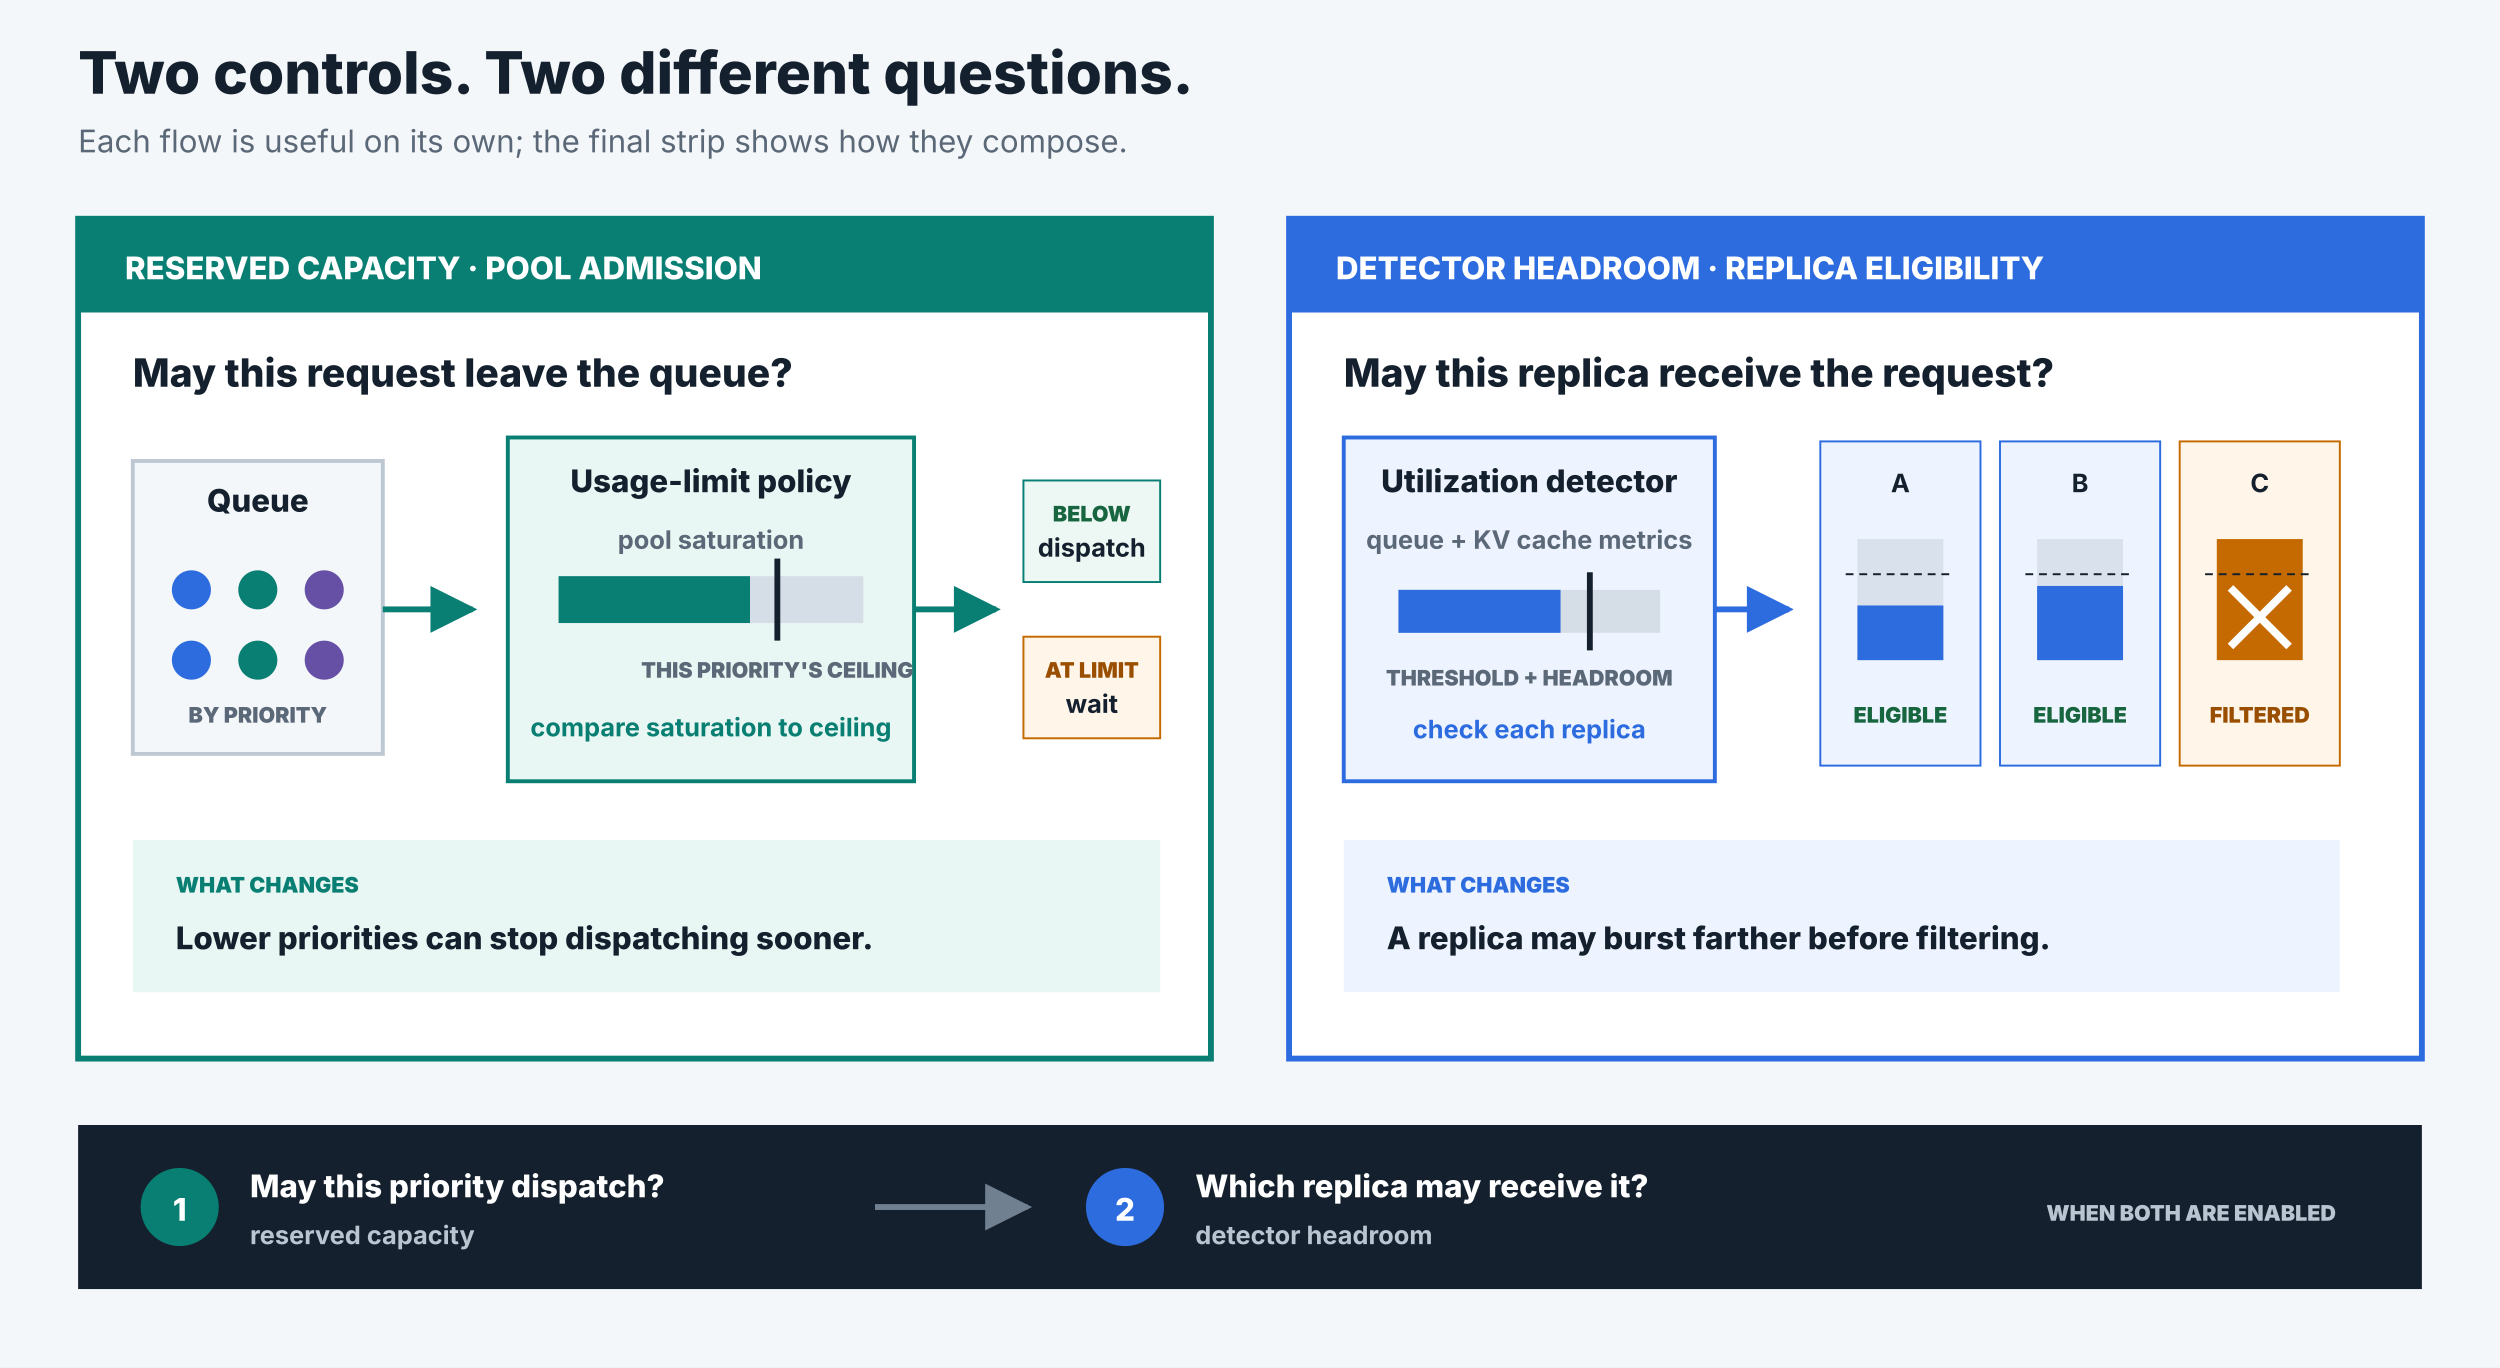
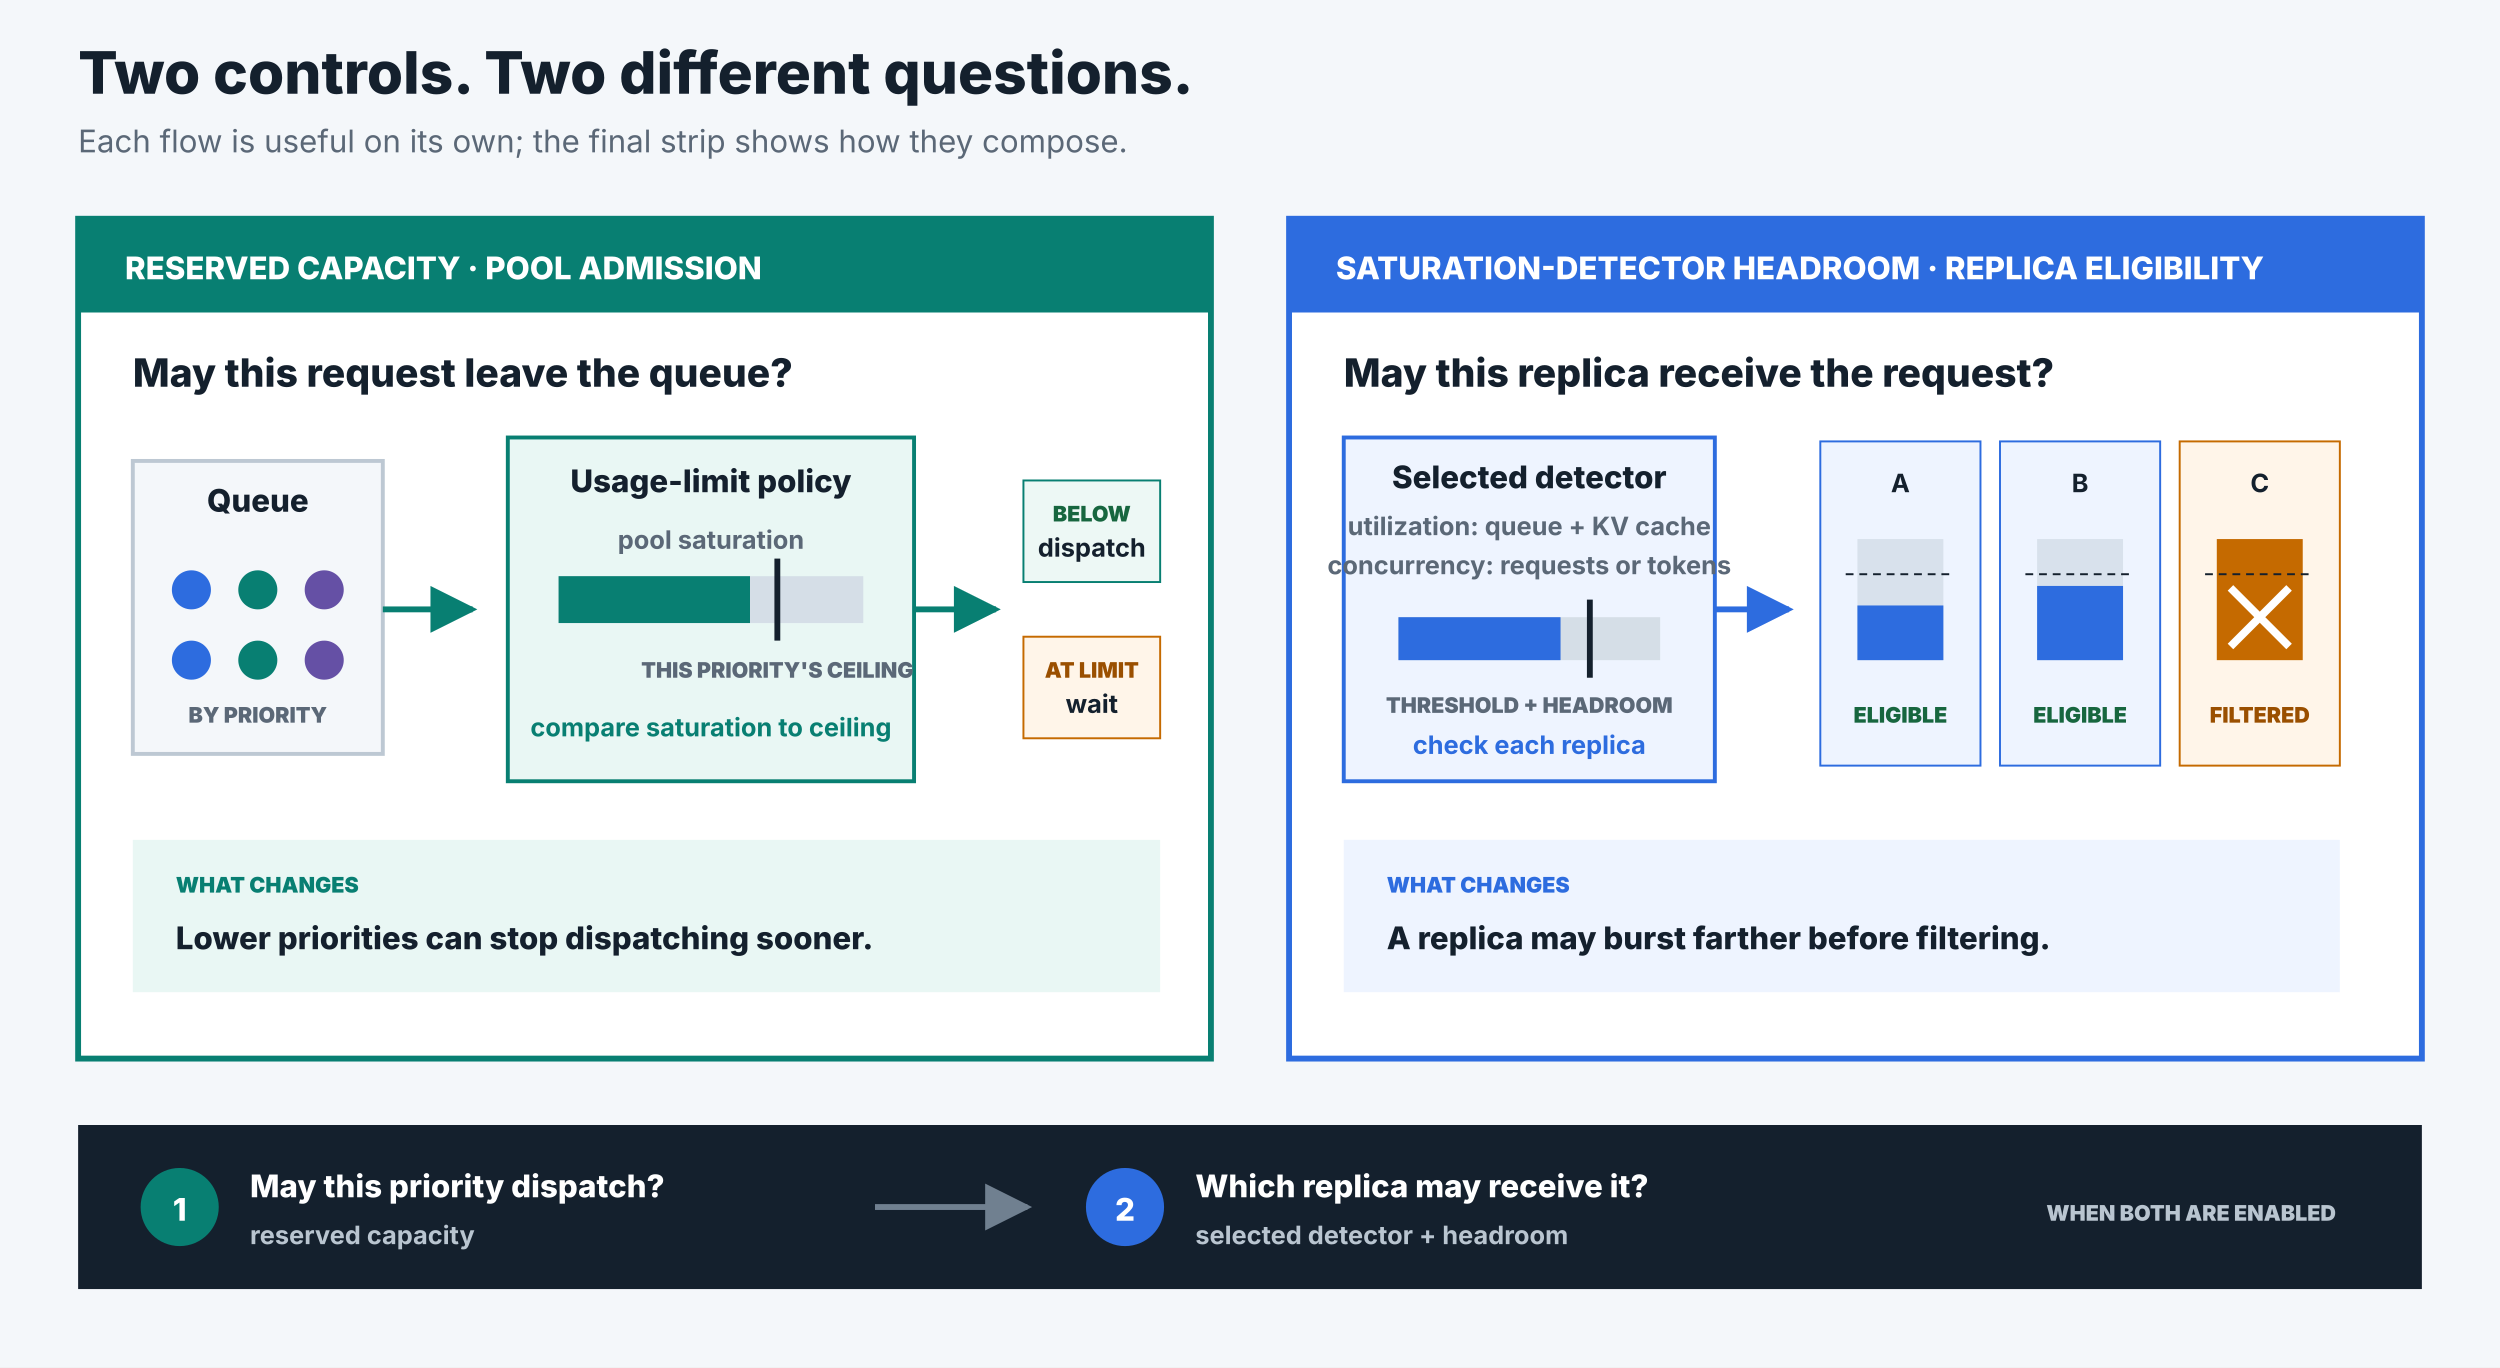
<svg xmlns="http://www.w3.org/2000/svg" width="1280" height="700" viewBox="0 0 1280 700" role="img" aria-labelledby="title desc">
  <style>
    text{font-family:Inter,Arial,sans-serif;letter-spacing:0}.ink{fill:#14202d}.muted{fill:#5b6877}.title{font-size:30px;font-weight:800}.sub{font-size:16px}.label{font-size:16px;font-weight:800}.small{font-size:13px;font-weight:650}.tiny{font-size:11px;font-weight:850}.question{font-size:20px;font-weight:800}
  </style>
  <defs>
    <marker id="teal" viewBox="0 0 10 10" refX="9" refY="5" markerWidth="8" markerHeight="8" orient="auto">
      <path d="M0 0 L10 5 L0 10z" fill="#087f72" />
    </marker>
    <marker id="blue" viewBox="0 0 10 10" refX="9" refY="5" markerWidth="8" markerHeight="8" orient="auto">
      <path d="M0 0 L10 5 L0 10z" fill="#2d6cdf" />
    </marker>
    <marker id="gray" viewBox="0 0 10 10" refX="9" refY="5" markerWidth="8" markerHeight="8" orient="auto">
      <path d="M0 0 L10 5 L0 10z" fill="#708090" />
    </marker>
  </defs>
  <rect width="1280" height="700" fill="#f4f7fa" />
  <text x="40" y="48" class="ink title">Two controls. Two different questions.</text>
  <text x="40" y="78" class="muted sub">Each flow is useful on its own; the final strip shows how they compose.</text>
  <rect x="40" y="112" width="580" height="430" fill="#fff" stroke="#087f72" stroke-width="3" />
  <rect x="40" y="112" width="580" height="48" fill="#087f72" />
  <text x="64" y="143" fill="#fff" class="label">RESERVED CAPACITY · POOL ADMISSION</text>
  <text x="68" y="198" class="question ink">May this request leave the queue?</text>
  <rect x="68" y="236" width="128" height="150" fill="#f4f7fa" stroke="#bdc8d3" stroke-width="2" />
  <text x="132" y="262" class="label ink" text-anchor="middle">Queue</text>
  <circle cx="98" cy="302" r="10" fill="#2d6cdf" />
  <circle cx="132" cy="302" r="10" fill="#087f72" />
  <circle cx="166" cy="302" r="10" fill="#6550a5" />
  <circle cx="98" cy="338" r="10" fill="#2d6cdf" />
  <circle cx="132" cy="338" r="10" fill="#087f72" />
  <circle cx="166" cy="338" r="10" fill="#6550a5" />
  <text x="132" y="370" class="muted tiny" text-anchor="middle">BY PRIORITY</text>
  <line x1="196" y1="312" x2="242" y2="312" stroke="#087f72" stroke-width="3" marker-end="url(#teal)" />
  <rect x="260" y="224" width="208" height="176" fill="#e9f7f4" stroke="#087f72" stroke-width="2" />
  <text x="364" y="252" class="label ink" text-anchor="middle">Usage-limit policy</text>
  <text x="364" y="281" class="muted small" text-anchor="middle">pool saturation</text>
  <rect x="286" y="295" width="156" height="24" fill="#d5dee7" />
  <rect x="286" y="295" width="98" height="24" fill="#087f72" />
  <line x1="398" y1="286" x2="398" y2="328" stroke="#14202d" stroke-width="3" />
  <text x="398" y="347" class="muted tiny" text-anchor="middle">THIS PRIORITY'S CEILING</text>
  <text x="364" y="377" fill="#087f72" class="small" text-anchor="middle">compare saturation to ceiling</text>
  <line x1="468" y1="312" x2="510" y2="312" stroke="#087f72" stroke-width="3" marker-end="url(#teal)" />
  <rect x="524" y="246" width="70" height="52" fill="#edf8f5" stroke="#087f72" />
  <text x="559" y="267" fill="#17663f" class="tiny" text-anchor="middle">BELOW</text>
  <text x="559" y="285" class="small ink" text-anchor="middle">dispatch</text>
  <rect x="524" y="326" width="70" height="52" fill="#fff5e9" stroke="#c56a00" />
  <text x="559" y="347" fill="#9a4f00" class="tiny" text-anchor="middle">AT LIMIT</text>
  <text x="559" y="365" class="small ink" text-anchor="middle">wait</text>
  <rect x="68" y="430" width="526" height="78" fill="#e9f7f4" />
  <text x="90" y="457" fill="#087f72" class="tiny">WHAT CHANGES</text>
  <text x="90" y="486" class="label ink">Lower priorities can stop dispatching sooner.</text>
  <rect x="660" y="112" width="580" height="430" fill="#fff" stroke="#2d6cdf" stroke-width="3" />
  <rect x="660" y="112" width="580" height="48" fill="#2d6cdf" />
-   <text x="684" y="143" fill="#fff" class="label">DETECTOR HEADROOM · REPLICA ELIGIBILITY</text>
+   <text x="684" y="143" fill="#fff" class="label">SATURATION-DETECTOR HEADROOM · REPLICA ELIGIBILITY</text>
  <text x="688" y="198" class="question ink">May this replica receive the request?</text>
  <rect x="688" y="224" width="190" height="176" fill="#eef4ff" stroke="#2d6cdf" stroke-width="2" />
-   <text x="783" y="252" class="label ink" text-anchor="middle">Utilization detector</text>
-   <text x="783" y="281" class="muted small" text-anchor="middle">queue + KV cache metrics</text>
-   <rect x="716" y="302" width="134" height="22" fill="#d5dee7" />
-   <rect x="716" y="302" width="83" height="22" fill="#2d6cdf" />
-   <line x1="814" y1="293" x2="814" y2="333" stroke="#14202d" stroke-width="3" />
-   <text x="783" y="351" class="muted tiny" text-anchor="middle">THRESHOLD + HEADROOM</text>
-   <text x="783" y="378" fill="#2d6cdf" class="small" text-anchor="middle">check each replica</text>
+   <text x="783" y="250" class="label ink" text-anchor="middle">Selected detector</text>
+   <text x="783" y="274" class="muted small" text-anchor="middle">utilization: queue + KV cache</text>
+   <text x="783" y="294" class="muted small" text-anchor="middle">concurrency: requests or tokens</text>
+   <rect x="716" y="316" width="134" height="22" fill="#d5dee7" />
+   <rect x="716" y="316" width="83" height="22" fill="#2d6cdf" />
+   <line x1="814" y1="307" x2="814" y2="347" stroke="#14202d" stroke-width="3" />
+   <text x="783" y="365" class="muted tiny" text-anchor="middle">THRESHOLD + HEADROOM</text>
+   <text x="783" y="386" fill="#2d6cdf" class="small" text-anchor="middle">check each replica</text>
  <line x1="878" y1="312" x2="916" y2="312" stroke="#2d6cdf" stroke-width="3" marker-end="url(#blue)" />
  <rect x="932" y="226" width="82" height="166" fill="#eef4ff" stroke="#2d6cdf" />
  <text x="973" y="252" class="small ink" text-anchor="middle">A</text>
  <rect x="951" y="276" width="44" height="62" fill="#d8e1ec" />
  <rect x="951" y="310" width="44" height="28" fill="#2d6cdf" />
  <line x1="945" y1="294" x2="1001" y2="294" stroke="#14202d" stroke-dasharray="4 3" />
  <text x="973" y="370" fill="#17663f" class="tiny" text-anchor="middle">ELIGIBLE</text>
  <rect x="1024" y="226" width="82" height="166" fill="#eef4ff" stroke="#2d6cdf" />
  <text x="1065" y="252" class="small ink" text-anchor="middle">B</text>
  <rect x="1043" y="276" width="44" height="62" fill="#d8e1ec" />
  <rect x="1043" y="300" width="44" height="38" fill="#2d6cdf" />
  <line x1="1037" y1="294" x2="1093" y2="294" stroke="#14202d" stroke-dasharray="4 3" />
  <text x="1065" y="370" fill="#17663f" class="tiny" text-anchor="middle">ELIGIBLE</text>
  <rect x="1116" y="226" width="82" height="166" fill="#fff5e9" stroke="#c56a00" />
  <text x="1157" y="252" class="small ink" text-anchor="middle">C</text>
  <rect x="1135" y="276" width="44" height="62" fill="#c56a00" />
  <line x1="1129" y1="294" x2="1185" y2="294" stroke="#14202d" stroke-dasharray="4 3" />
  <path d="M1142 301 L1172 331 M1172 301 L1142 331" stroke="#fff" stroke-width="4" />
  <text x="1157" y="370" fill="#9a4f00" class="tiny" text-anchor="middle">FILTERED</text>
  <rect x="688" y="430" width="510" height="78" fill="#eef4ff" />
  <text x="710" y="457" fill="#2d6cdf" class="tiny">WHAT CHANGES</text>
  <text x="710" y="486" class="label ink">A replica may burst farther before filtering.</text>
  <rect x="40" y="576" width="1200" height="84" fill="#14202d" />
  <circle cx="92" cy="618" r="20" fill="#087f72" />
  <text x="92" y="625" fill="#fff" class="label" text-anchor="middle">1</text>
  <text x="128" y="613" fill="#fff" class="label">May this priority dispatch?</text>
  <text x="128" y="637" fill="#b9c5d0" class="small">reserved capacity</text>
  <line x1="448" y1="618" x2="526" y2="618" stroke="#708090" stroke-width="3" marker-end="url(#gray)" />
  <circle cx="576" cy="618" r="20" fill="#2d6cdf" />
  <text x="576" y="625" fill="#fff" class="label" text-anchor="middle">2</text>
  <text x="612" y="613" fill="#fff" class="label">Which replica may receive it?</text>
-   <text x="612" y="637" fill="#b9c5d0" class="small">detector headroom</text>
+   <text x="612" y="637" fill="#b9c5d0" class="small">selected detector + headroom</text>
  <text x="1196" y="625" fill="#b9c5d0" class="tiny" text-anchor="end">WHEN BOTH ARE ENABLED</text>
</svg>
